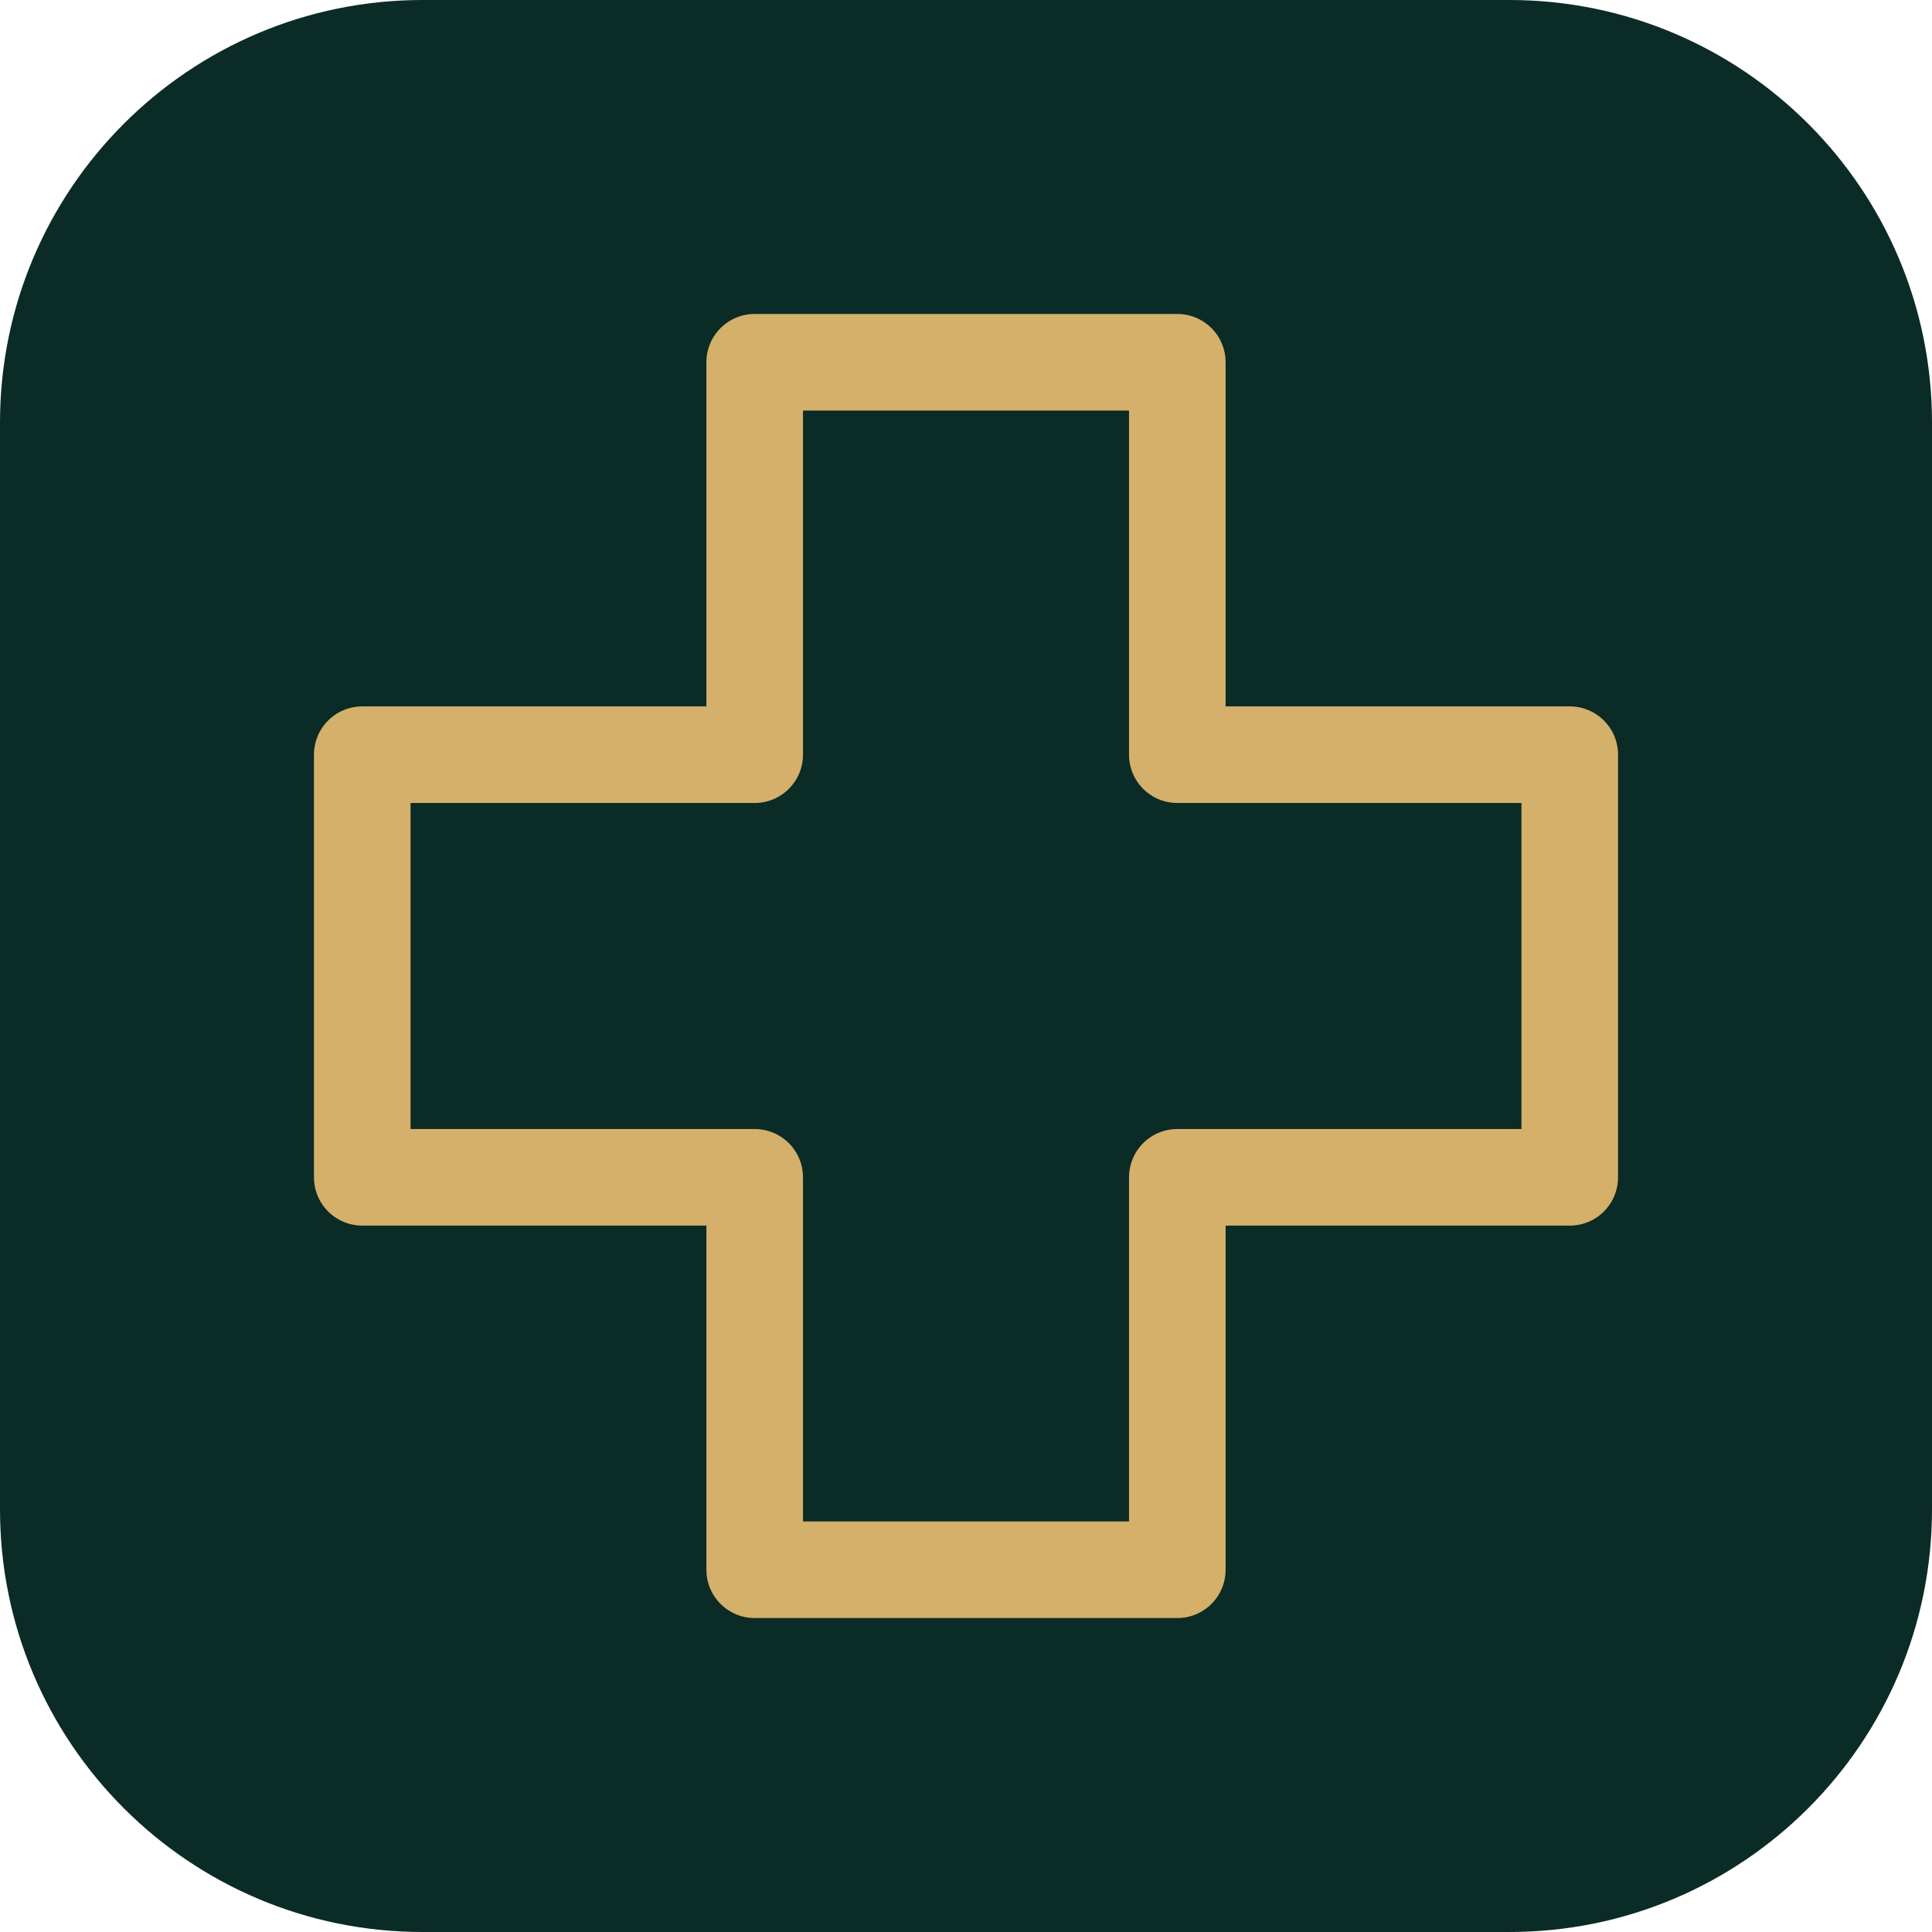
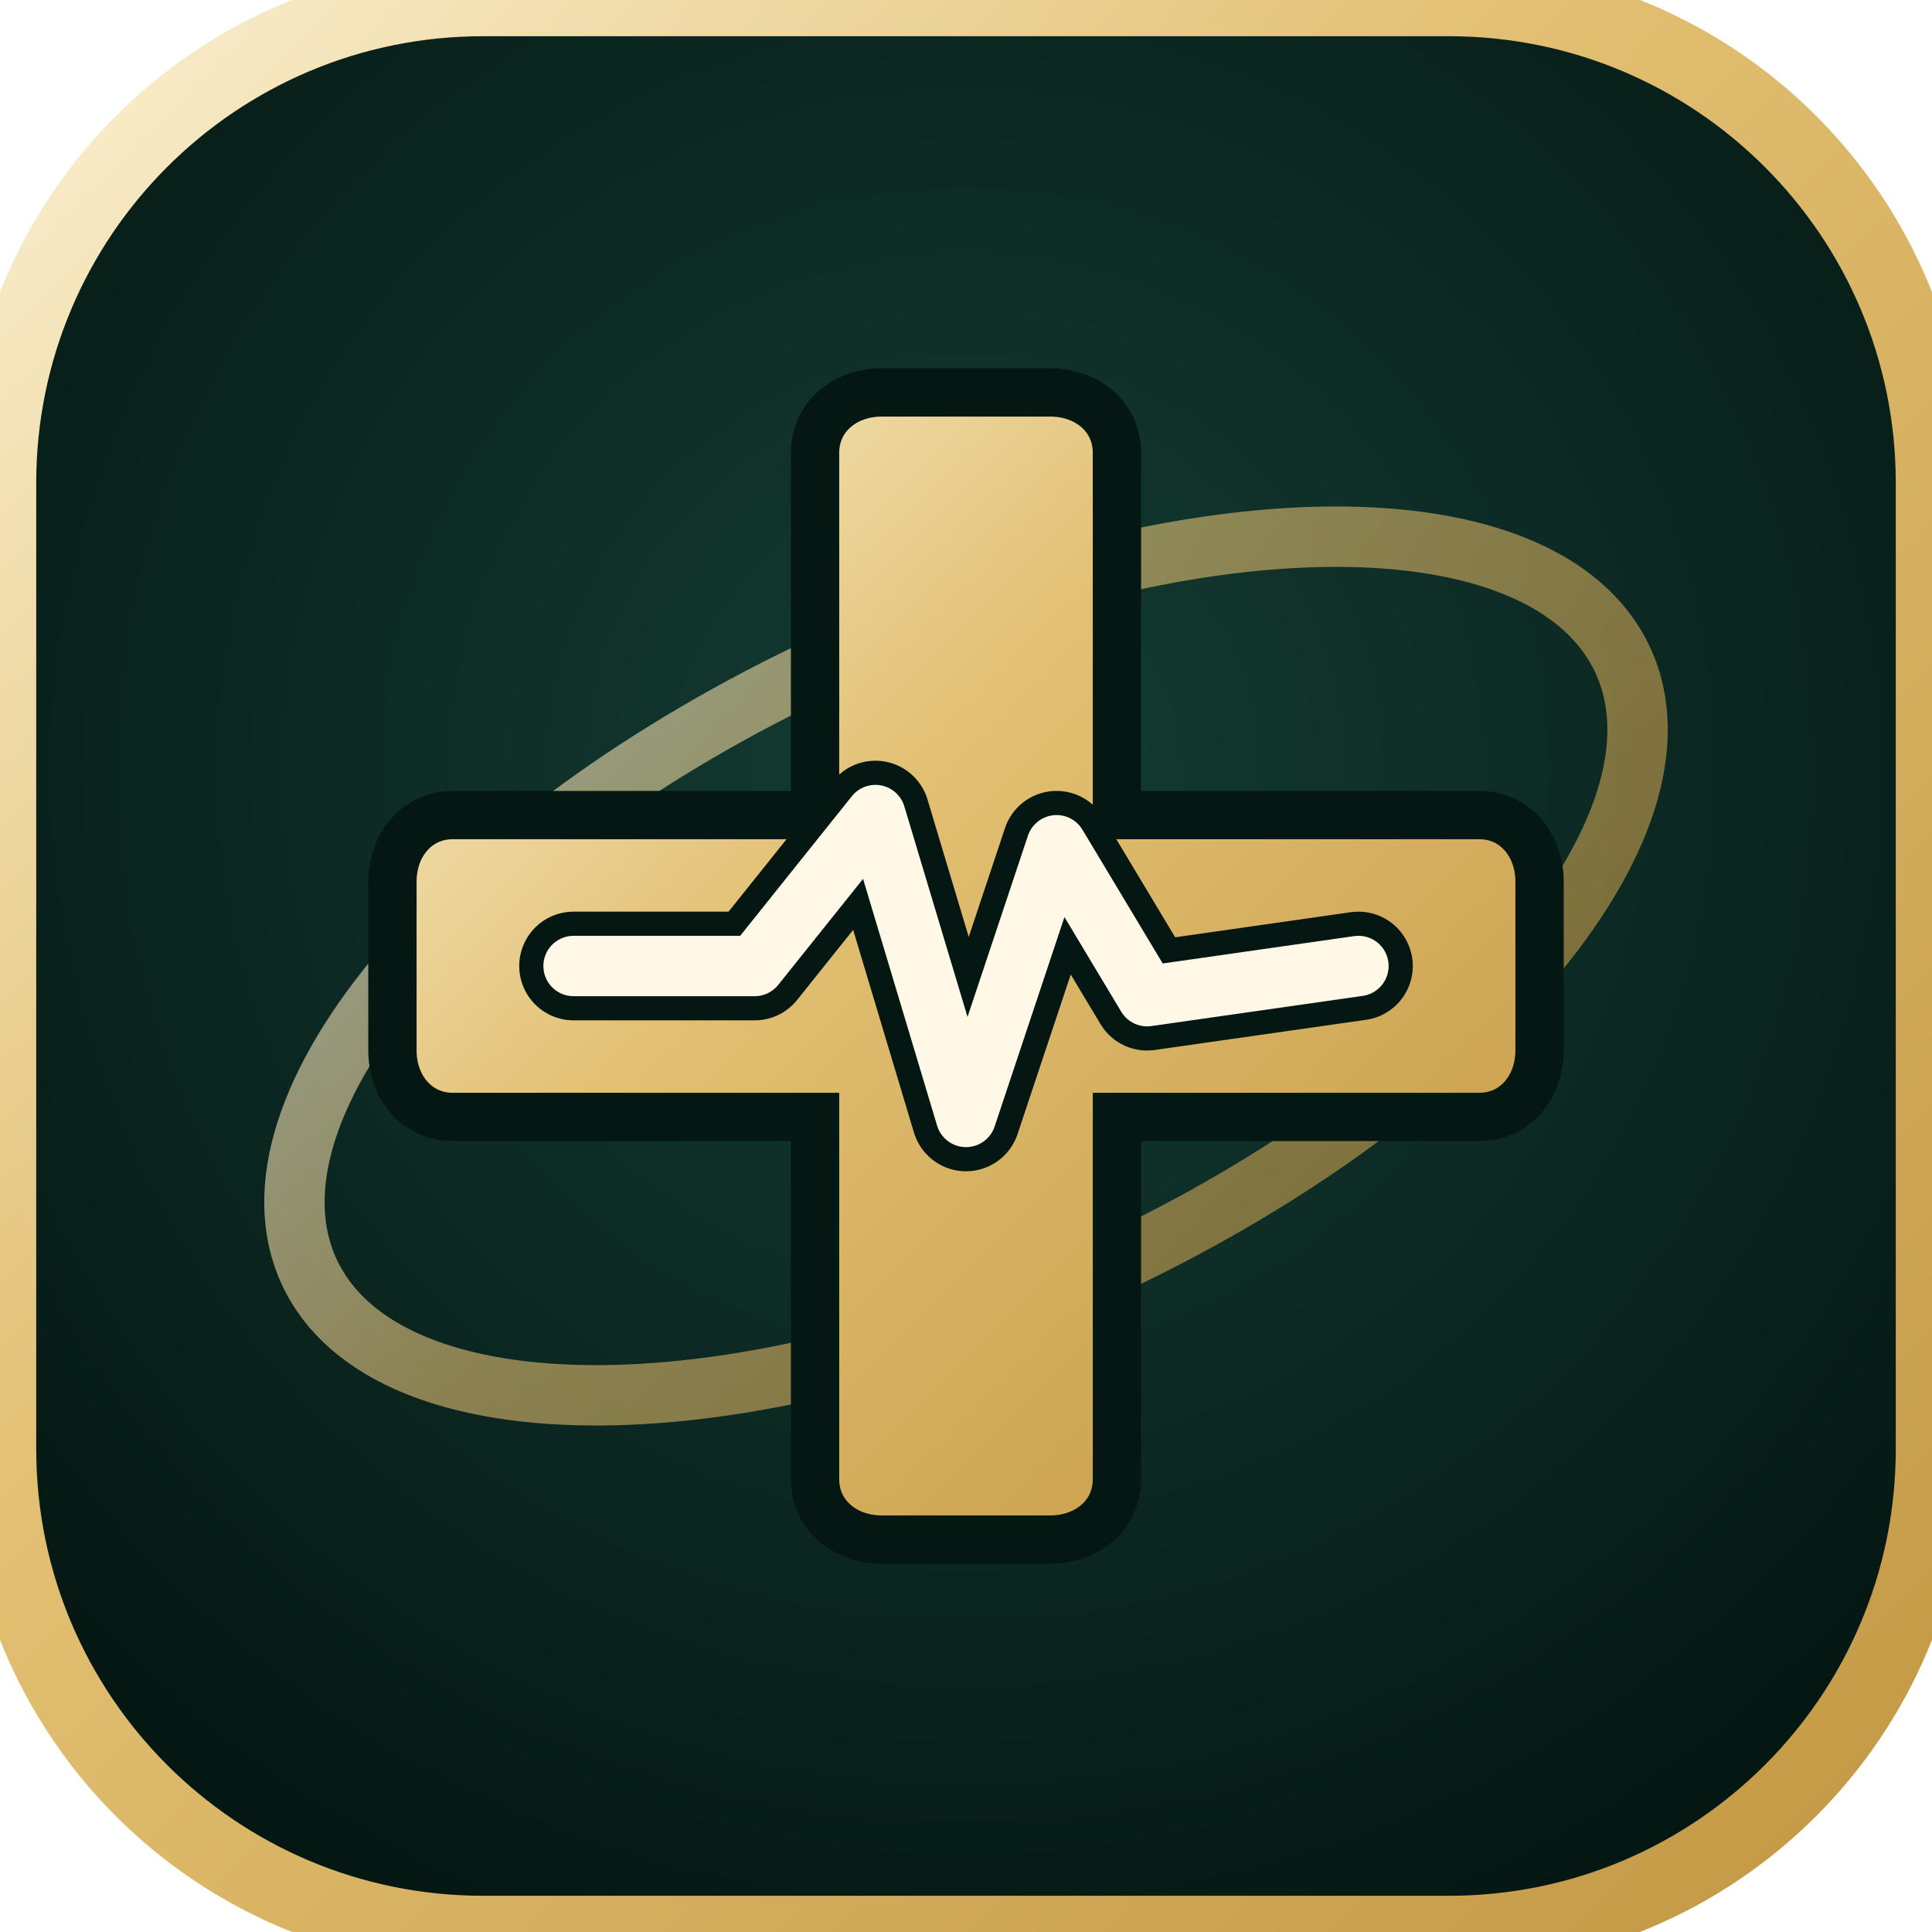
- <svg xmlns="http://www.w3.org/2000/svg" viewBox="0 0 32 32" width="32" height="32">
-   <rect width="32" height="32" rx="7" fill="#0B2B26" />
-   <path d="M12.5 6h7v6.5H26v7h-6.5V26h-7v-6.5H6v-7h6.5z" fill="none" stroke="#D4B06A" stroke-width="1.6" stroke-linejoin="round" />
+ <svg xmlns="http://www.w3.org/2000/svg" viewBox="0 0 32 32" width="32" height="32" fill="none">
+   <defs>
+     <radialGradient id="favBg" cx="50%" cy="40%" r="65%">
+       <stop offset="0%" stop-color="#143D34" />
+       <stop offset="100%" stop-color="#051713" />
+     </radialGradient>
+     <linearGradient id="favGold" x1="0%" y1="0%" x2="100%" y2="100%">
+       <stop offset="0%" stop-color="#FBF2D5" />
+       <stop offset="40%" stop-color="#E2BF72" />
+       <stop offset="100%" stop-color="#C29743" />
+     </linearGradient>
+   </defs>
+   <rect width="32" height="32" rx="8" fill="url(#favBg)" stroke="url(#favGold)" stroke-width="1.2" />
+   <ellipse cx="16" cy="16" rx="12" ry="5.5" transform="rotate(-25 16 16)" stroke="url(#favGold)" stroke-width="1" fill="none" opacity="0.6" />
+   <path d="M 13.5 7.5 C 13.5 6.9 14 6.5 14.6 6.5 L 17.4 6.5 C 18 6.5 18.5 6.9 18.5 7.5 L 18.5 13.5 L 24.5 13.5 C 25.1 13.5 25.5 14 25.5 14.6 L 25.5 17.4 C 25.5 18 25.1 18.5 24.5 18.5 L 18.5 18.5 L 18.5 24.5 C 18.5 25.1 18 25.5 17.4 25.5 L 14.6 25.5 C 14 25.5 13.5 25.1 13.5 24.5 L 13.5 18.5 L 7.5 18.5 C 6.9 18.5 6.5 18 6.5 17.4 L 6.5 14.6 C 6.5 14 6.9 13.5 7.5 13.5 L 13.5 13.5 Z" fill="url(#favGold)" stroke="#051713" stroke-width="0.8" />
+   <path d="M 9.5 16 L 12.5 16 L 14.5 13.5 L 16 18.5 L 17.5 14 L 19 16.5 L 22.5 16" stroke="#051713" stroke-width="1.8" stroke-linecap="round" stroke-linejoin="round" />
+   <path d="M 9.5 16 L 12.5 16 L 14.5 13.5 L 16 18.5 L 17.5 14 L 19 16.5 L 22.5 16" stroke="#FFF8E7" stroke-width="1" stroke-linecap="round" stroke-linejoin="round" />
</svg>
